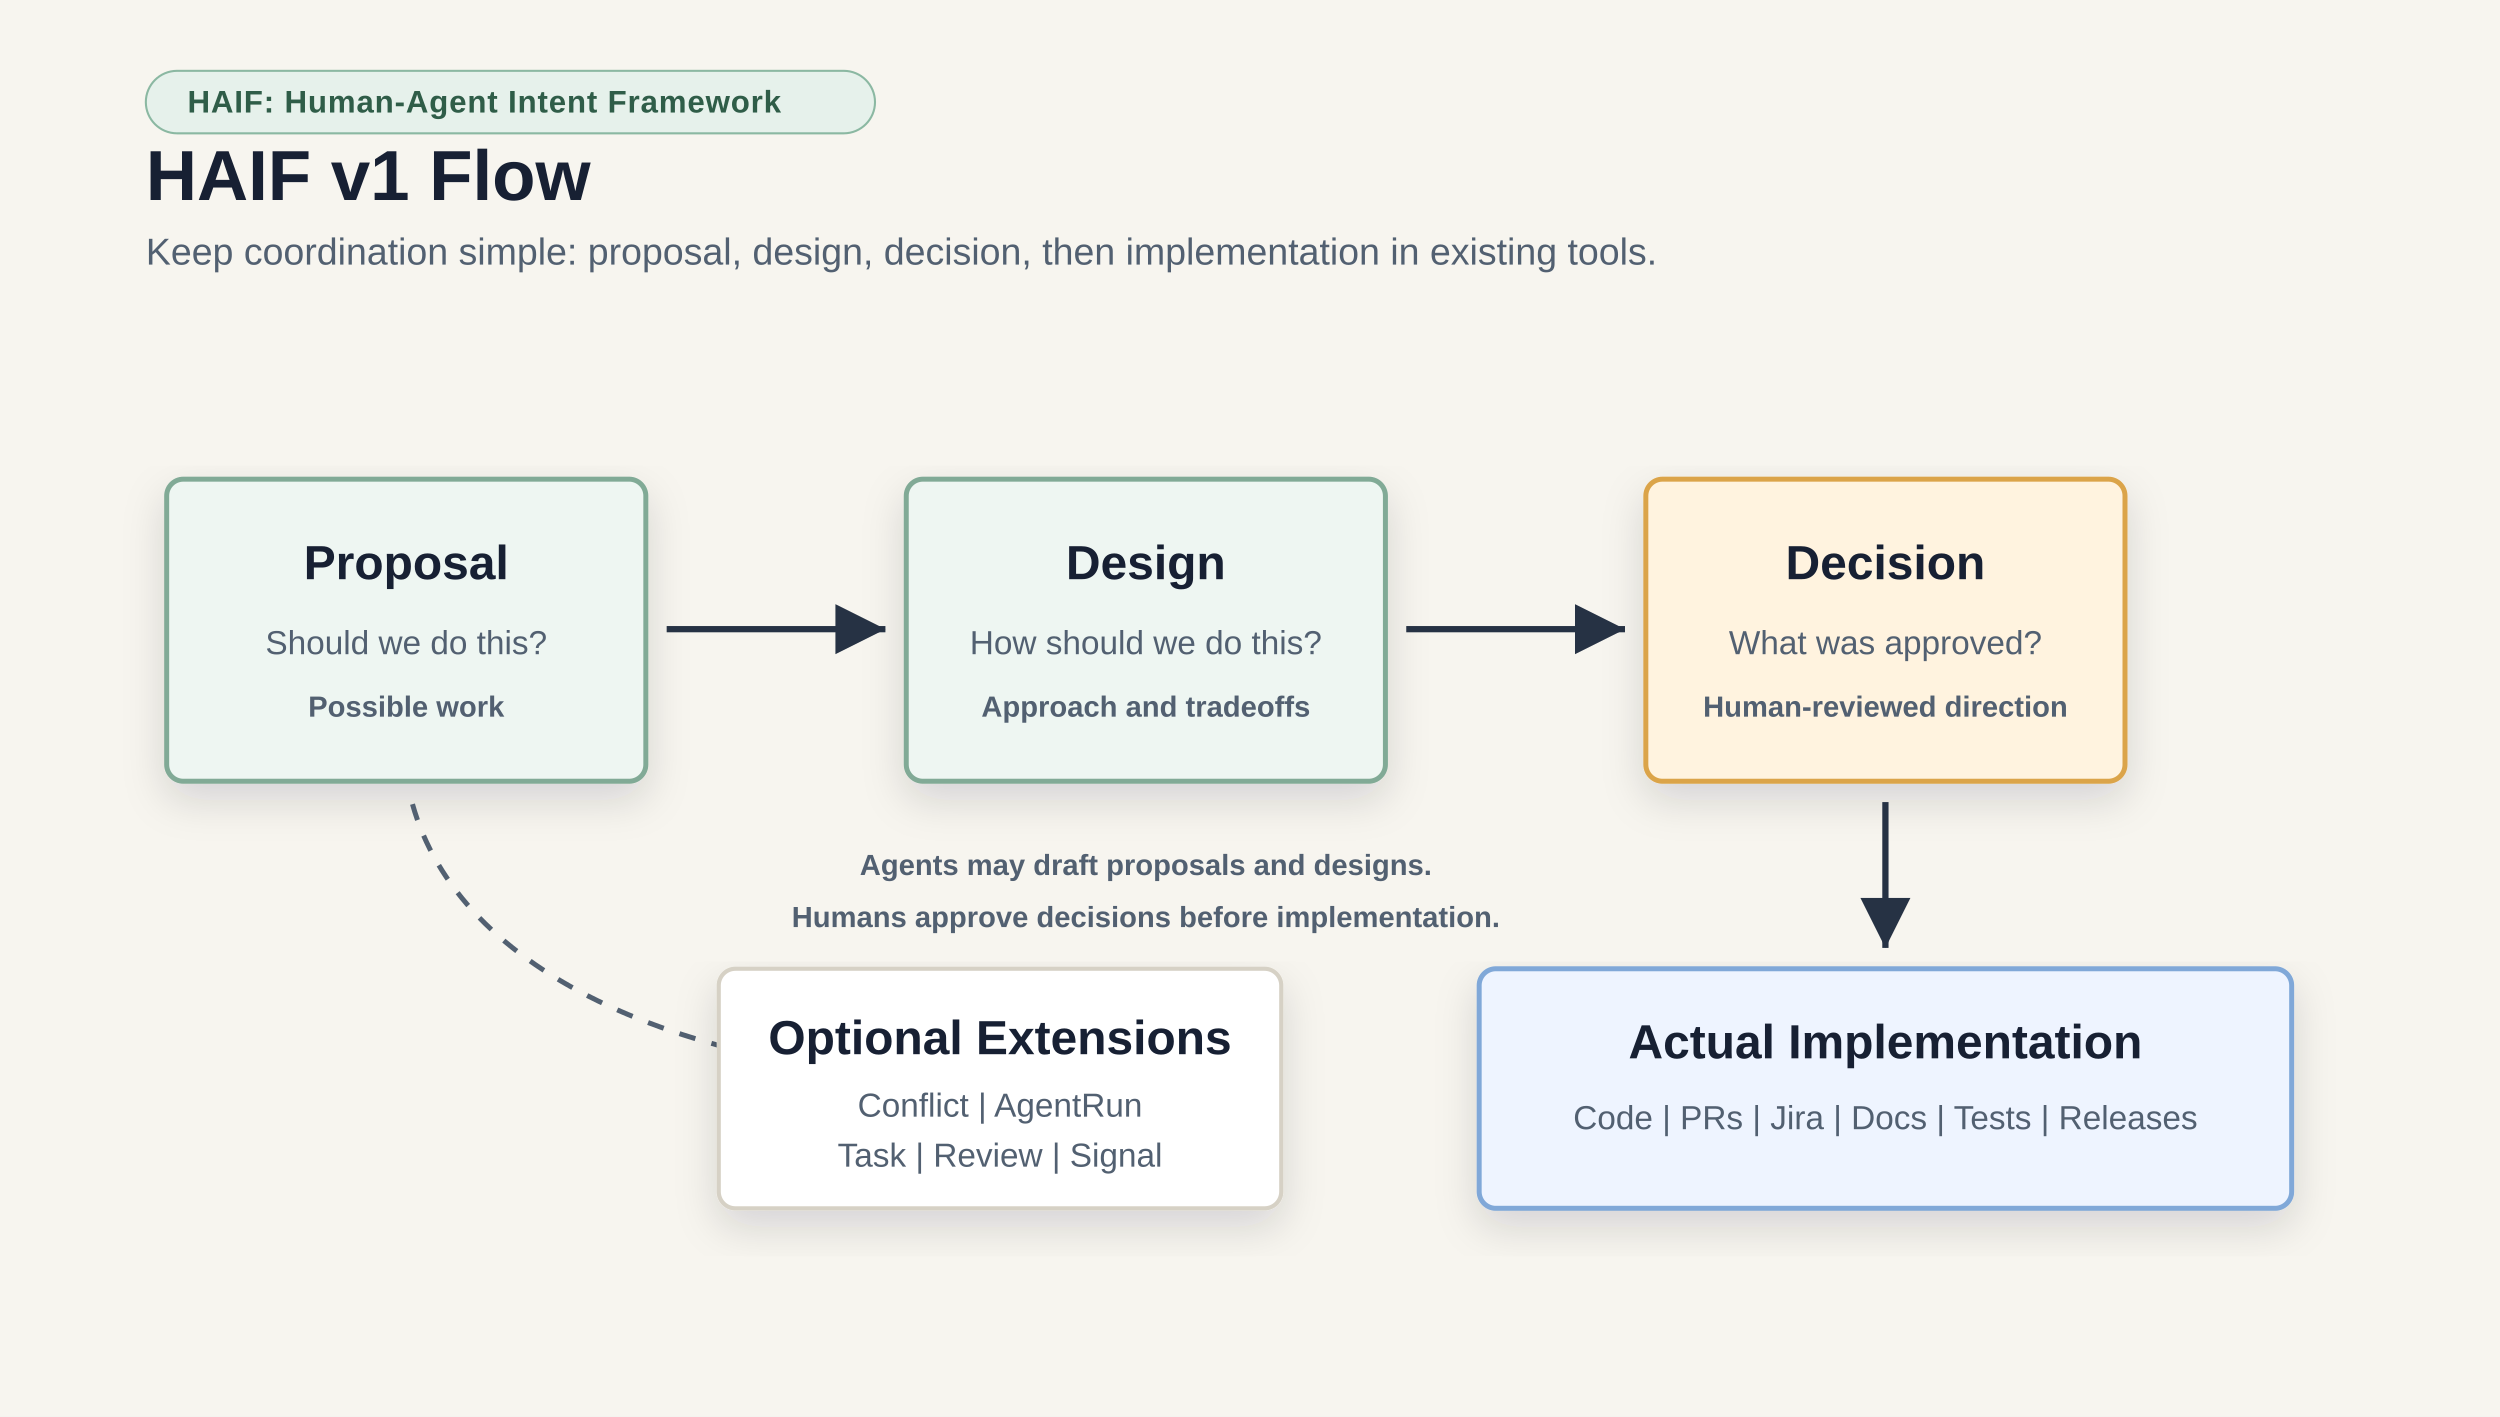
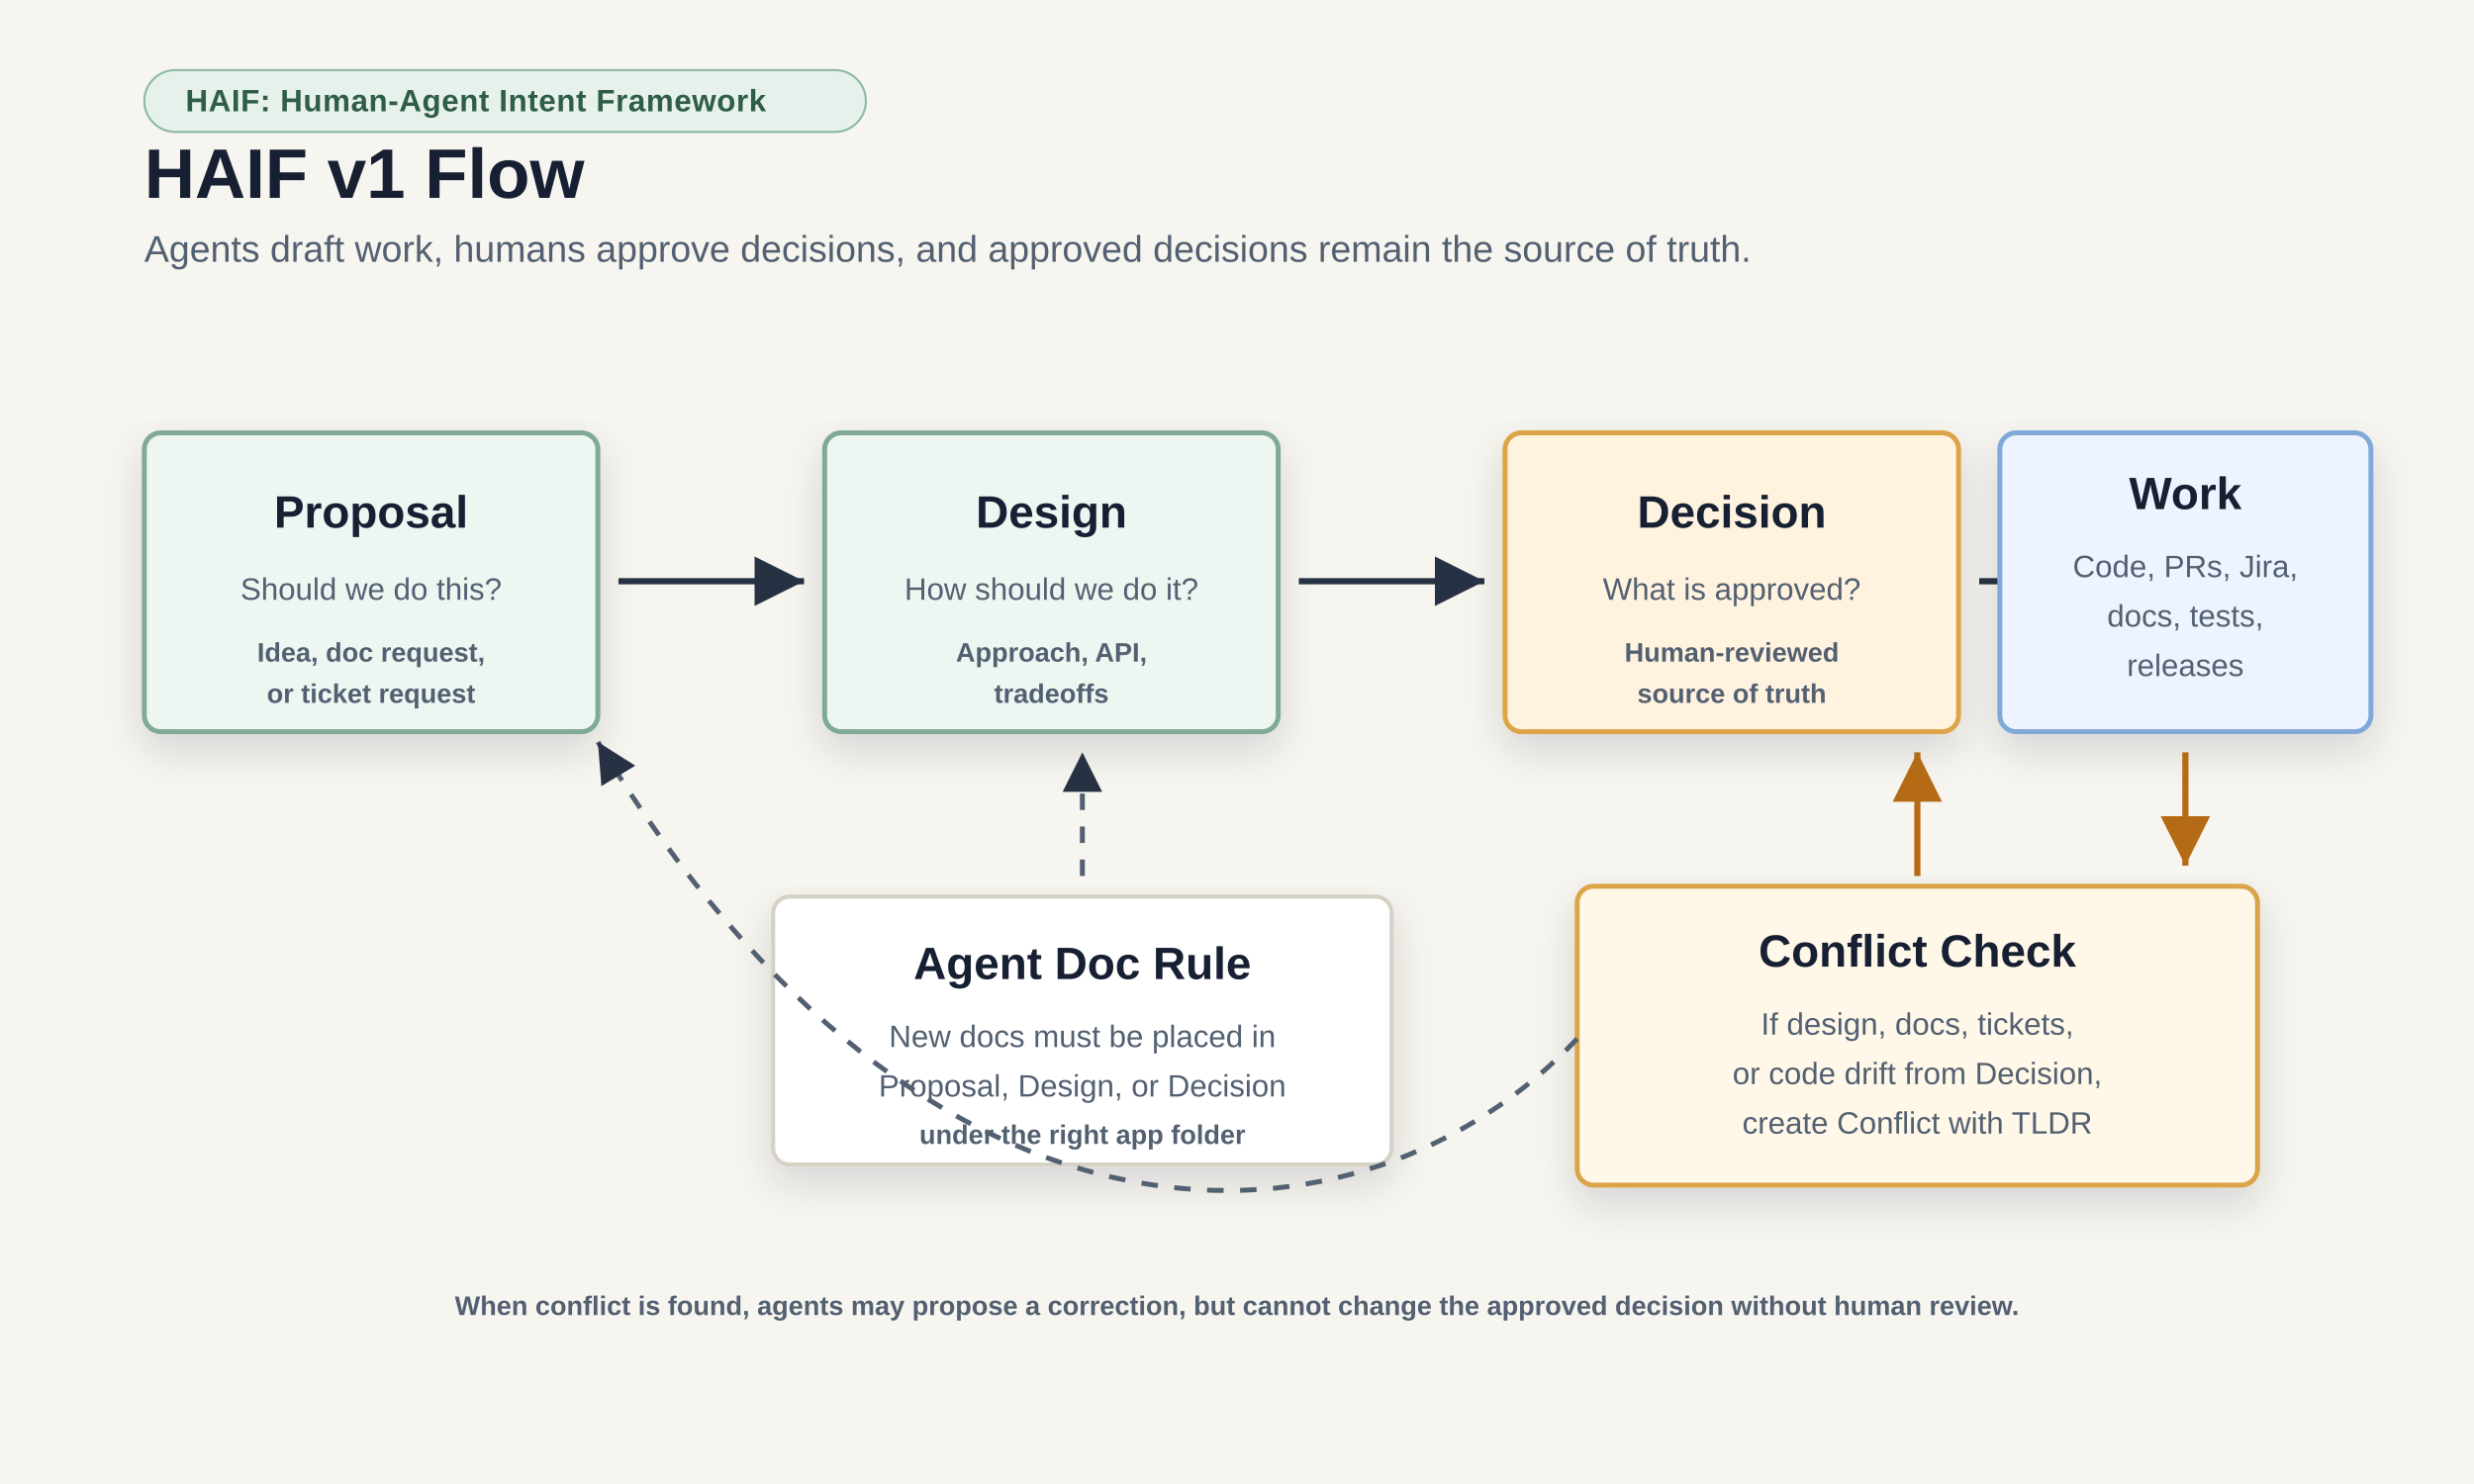
- <svg xmlns="http://www.w3.org/2000/svg" width="1200" height="680" viewBox="0 0 1200 680" role="img" aria-labelledby="title desc">
+ <svg xmlns="http://www.w3.org/2000/svg" width="1200" height="720" viewBox="0 0 1200 720" role="img" aria-labelledby="title desc">
  <defs>
    <marker id="arrow" markerWidth="12" markerHeight="12" refX="10" refY="6" orient="auto">
      <path d="M2,2 L10,6 L2,10 Z" fill="#263244" />
+     </marker>
+     <marker id="warnArrow" markerWidth="12" markerHeight="12" refX="10" refY="6" orient="auto">
+       <path d="M2,2 L10,6 L2,10 Z" fill="#b56b16" />
    </marker>
    <filter id="shadow" x="-10%" y="-10%" width="120%" height="130%">
      <feDropShadow dx="0" dy="8" stdDeviation="10" flood-color="#162033" flood-opacity="0.14" />
    </filter>
    <style>
      .bg { fill: #f7f5ef; }
-       .brand { font: 700 15px Arial, sans-serif; fill: #2f5d48; letter-spacing: 0.4px; }
+       .brand { font: 700 15px Arial, sans-serif; fill: #2f5d48; letter-spacing: 0.3px; }
      .title { font: 700 34px Arial, sans-serif; fill: #172033; }
      .subtitle { font: 400 18px Arial, sans-serif; fill: #526071; }
-       .box { fill: #ffffff; stroke: #d6d1c5; stroke-width: 2; rx: 8; filter: url(#shadow); }
      .core { fill: #eef6f2; stroke: #81aa96; stroke-width: 2.4; rx: 8; filter: url(#shadow); }
      .decision { fill: #fff3df; stroke: #dba44a; stroke-width: 2.4; rx: 8; filter: url(#shadow); }
      .tools { fill: #eef4ff; stroke: #80a8d8; stroke-width: 2.4; rx: 8; filter: url(#shadow); }
-       .extension { fill: #ffffff; stroke: #c9c2b5; stroke-width: 1.7; rx: 8; }
-       .label { font: 700 23px Arial, sans-serif; fill: #172033; text-anchor: middle; }
-       .small { font: 400 16px Arial, sans-serif; fill: #526071; text-anchor: middle; }
-       .tiny { font: 600 14px Arial, sans-serif; fill: #526071; text-anchor: middle; }
+       .conflict { fill: #fff7e8; stroke: #dba44a; stroke-width: 2.4; rx: 8; filter: url(#shadow); }
+       .review { fill: #ffffff; stroke: #d6d1c5; stroke-width: 2; rx: 8; filter: url(#shadow); }
+       .label { font: 700 22px Arial, sans-serif; fill: #172033; text-anchor: middle; }
+       .small { font: 400 15px Arial, sans-serif; fill: #526071; text-anchor: middle; }
+       .tiny { font: 600 13px Arial, sans-serif; fill: #526071; text-anchor: middle; }
      .arrow { stroke: #263244; stroke-width: 3; fill: none; marker-end: url(#arrow); }
-       .dashed { stroke: #526071; stroke-width: 2.4; fill: none; stroke-dasharray: 8 8; marker-end: url(#arrow); }
+       .warn { stroke: #b56b16; stroke-width: 3; fill: none; marker-end: url(#warnArrow); }
+       .dash { stroke: #526071; stroke-width: 2.4; fill: none; stroke-dasharray: 8 8; marker-end: url(#arrow); }
    </style>
  </defs>
-   <rect class="bg" width="1200" height="680" />
+   <rect class="bg" width="1200" height="720" />
  <rect x="70" y="34" width="350" height="30" rx="15" fill="#e6f1eb" stroke="#8bb8a2" />
  <text class="brand" x="90" y="54">HAIF: Human-Agent Intent Framework</text>
  <text class="title" x="70" y="96">HAIF v1 Flow</text>
-   <text class="subtitle" x="70" y="127">Keep coordination simple: proposal, design, decision, then implementation in existing tools.</text>
-   <rect class="core" x="80" y="230" width="230" height="145" rx="8" />
-   <text class="label" x="195" y="278">Proposal</text>
-   <text class="small" x="195" y="314">Should we do this?</text>
-   <text class="tiny" x="195" y="344">Possible work</text>
-   <path class="arrow" d="M320 302 H425" />
-   <rect class="core" x="435" y="230" width="230" height="145" rx="8" />
-   <text class="label" x="550" y="278">Design</text>
-   <text class="small" x="550" y="314">How should we do this?</text>
-   <text class="tiny" x="550" y="344">Approach and tradeoffs</text>
-   <path class="arrow" d="M675 302 H780" />
-   <rect class="decision" x="790" y="230" width="230" height="145" rx="8" />
-   <text class="label" x="905" y="278">Decision</text>
-   <text class="small" x="905" y="314">What was approved?</text>
-   <text class="tiny" x="905" y="344">Human-reviewed direction</text>
-   <path class="arrow" d="M905 385 V455" />
-   <rect class="tools" x="710" y="465" width="390" height="115" rx="8" />
-   <text class="label" x="905" y="508">Actual Implementation</text>
-   <text class="small" x="905" y="542">Code | PRs | Jira | Docs | Tests | Releases</text>
-   <path class="dashed" d="M198 386 C220 465, 325 520, 500 520" />
-   <rect class="box" x="345" y="465" width="270" height="115" rx="8" />
-   <text class="label" x="480" y="506">Optional Extensions</text>
-   <text class="small" x="480" y="536">Conflict | AgentRun</text>
-   <text class="small" x="480" y="560">Task | Review | Signal</text>
-   <text class="tiny" x="550" y="420">Agents may draft proposals and designs.</text>
-   <text class="tiny" x="550" y="445">Humans approve decisions before implementation.</text>
+   <text class="subtitle" x="70" y="127">Agents draft work, humans approve decisions, and approved decisions remain the source of truth.</text>
+   <rect class="core" x="70" y="210" width="220" height="145" rx="8" />
+   <text class="label" x="180" y="256">Proposal</text>
+   <text class="small" x="180" y="291">Should we do this?</text>
+   <text class="tiny" x="180" y="321">Idea, doc request,</text>
+   <text class="tiny" x="180" y="341">or ticket request</text>
+   <path class="arrow" d="M300 282 H390" />
+   <rect class="core" x="400" y="210" width="220" height="145" rx="8" />
+   <text class="label" x="510" y="256">Design</text>
+   <text class="small" x="510" y="291">How should we do it?</text>
+   <text class="tiny" x="510" y="321">Approach, API,</text>
+   <text class="tiny" x="510" y="341">tradeoffs</text>
+   <path class="arrow" d="M630 282 H720" />
+   <rect class="decision" x="730" y="210" width="220" height="145" rx="8" />
+   <text class="label" x="840" y="256">Decision</text>
+   <text class="small" x="840" y="291">What is approved?</text>
+   <text class="tiny" x="840" y="321">Human-reviewed</text>
+   <text class="tiny" x="840" y="341">source of truth</text>
+   <path class="arrow" d="M960 282 H1040" />
+   <rect class="tools" x="970" y="210" width="180" height="145" rx="8" />
+   <text class="label" x="1060" y="247">Work</text>
+   <text class="small" x="1060" y="280">Code, PRs, Jira,</text>
+   <text class="small" x="1060" y="304">docs, tests,</text>
+   <text class="small" x="1060" y="328">releases</text>
+   <rect class="review" x="375" y="435" width="300" height="130" rx="8" />
+   <text class="label" x="525" y="475">Agent Doc Rule</text>
+   <text class="small" x="525" y="508">New docs must be placed in</text>
+   <text class="small" x="525" y="532">Proposal, Design, or Decision</text>
+   <text class="tiny" x="525" y="555">under the right app folder</text>
+   <path class="dash" d="M525 425 V365" />
+   <rect class="conflict" x="765" y="430" width="330" height="145" rx="8" />
+   <text class="label" x="930" y="469">Conflict Check</text>
+   <text class="small" x="930" y="502">If design, docs, tickets,</text>
+   <text class="small" x="930" y="526">or code drift from Decision,</text>
+   <text class="small" x="930" y="550">create Conflict with TLDR</text>
+   <path class="warn" d="M1060 365 V420" />
+   <path class="warn" d="M930 425 V365" />
+   <path class="dash" d="M765 504 C660 615, 450 625, 290 360" />
+   <text class="tiny" x="600" y="638">When conflict is found, agents may propose a correction, but cannot change the approved decision without human review.</text>
</svg>
